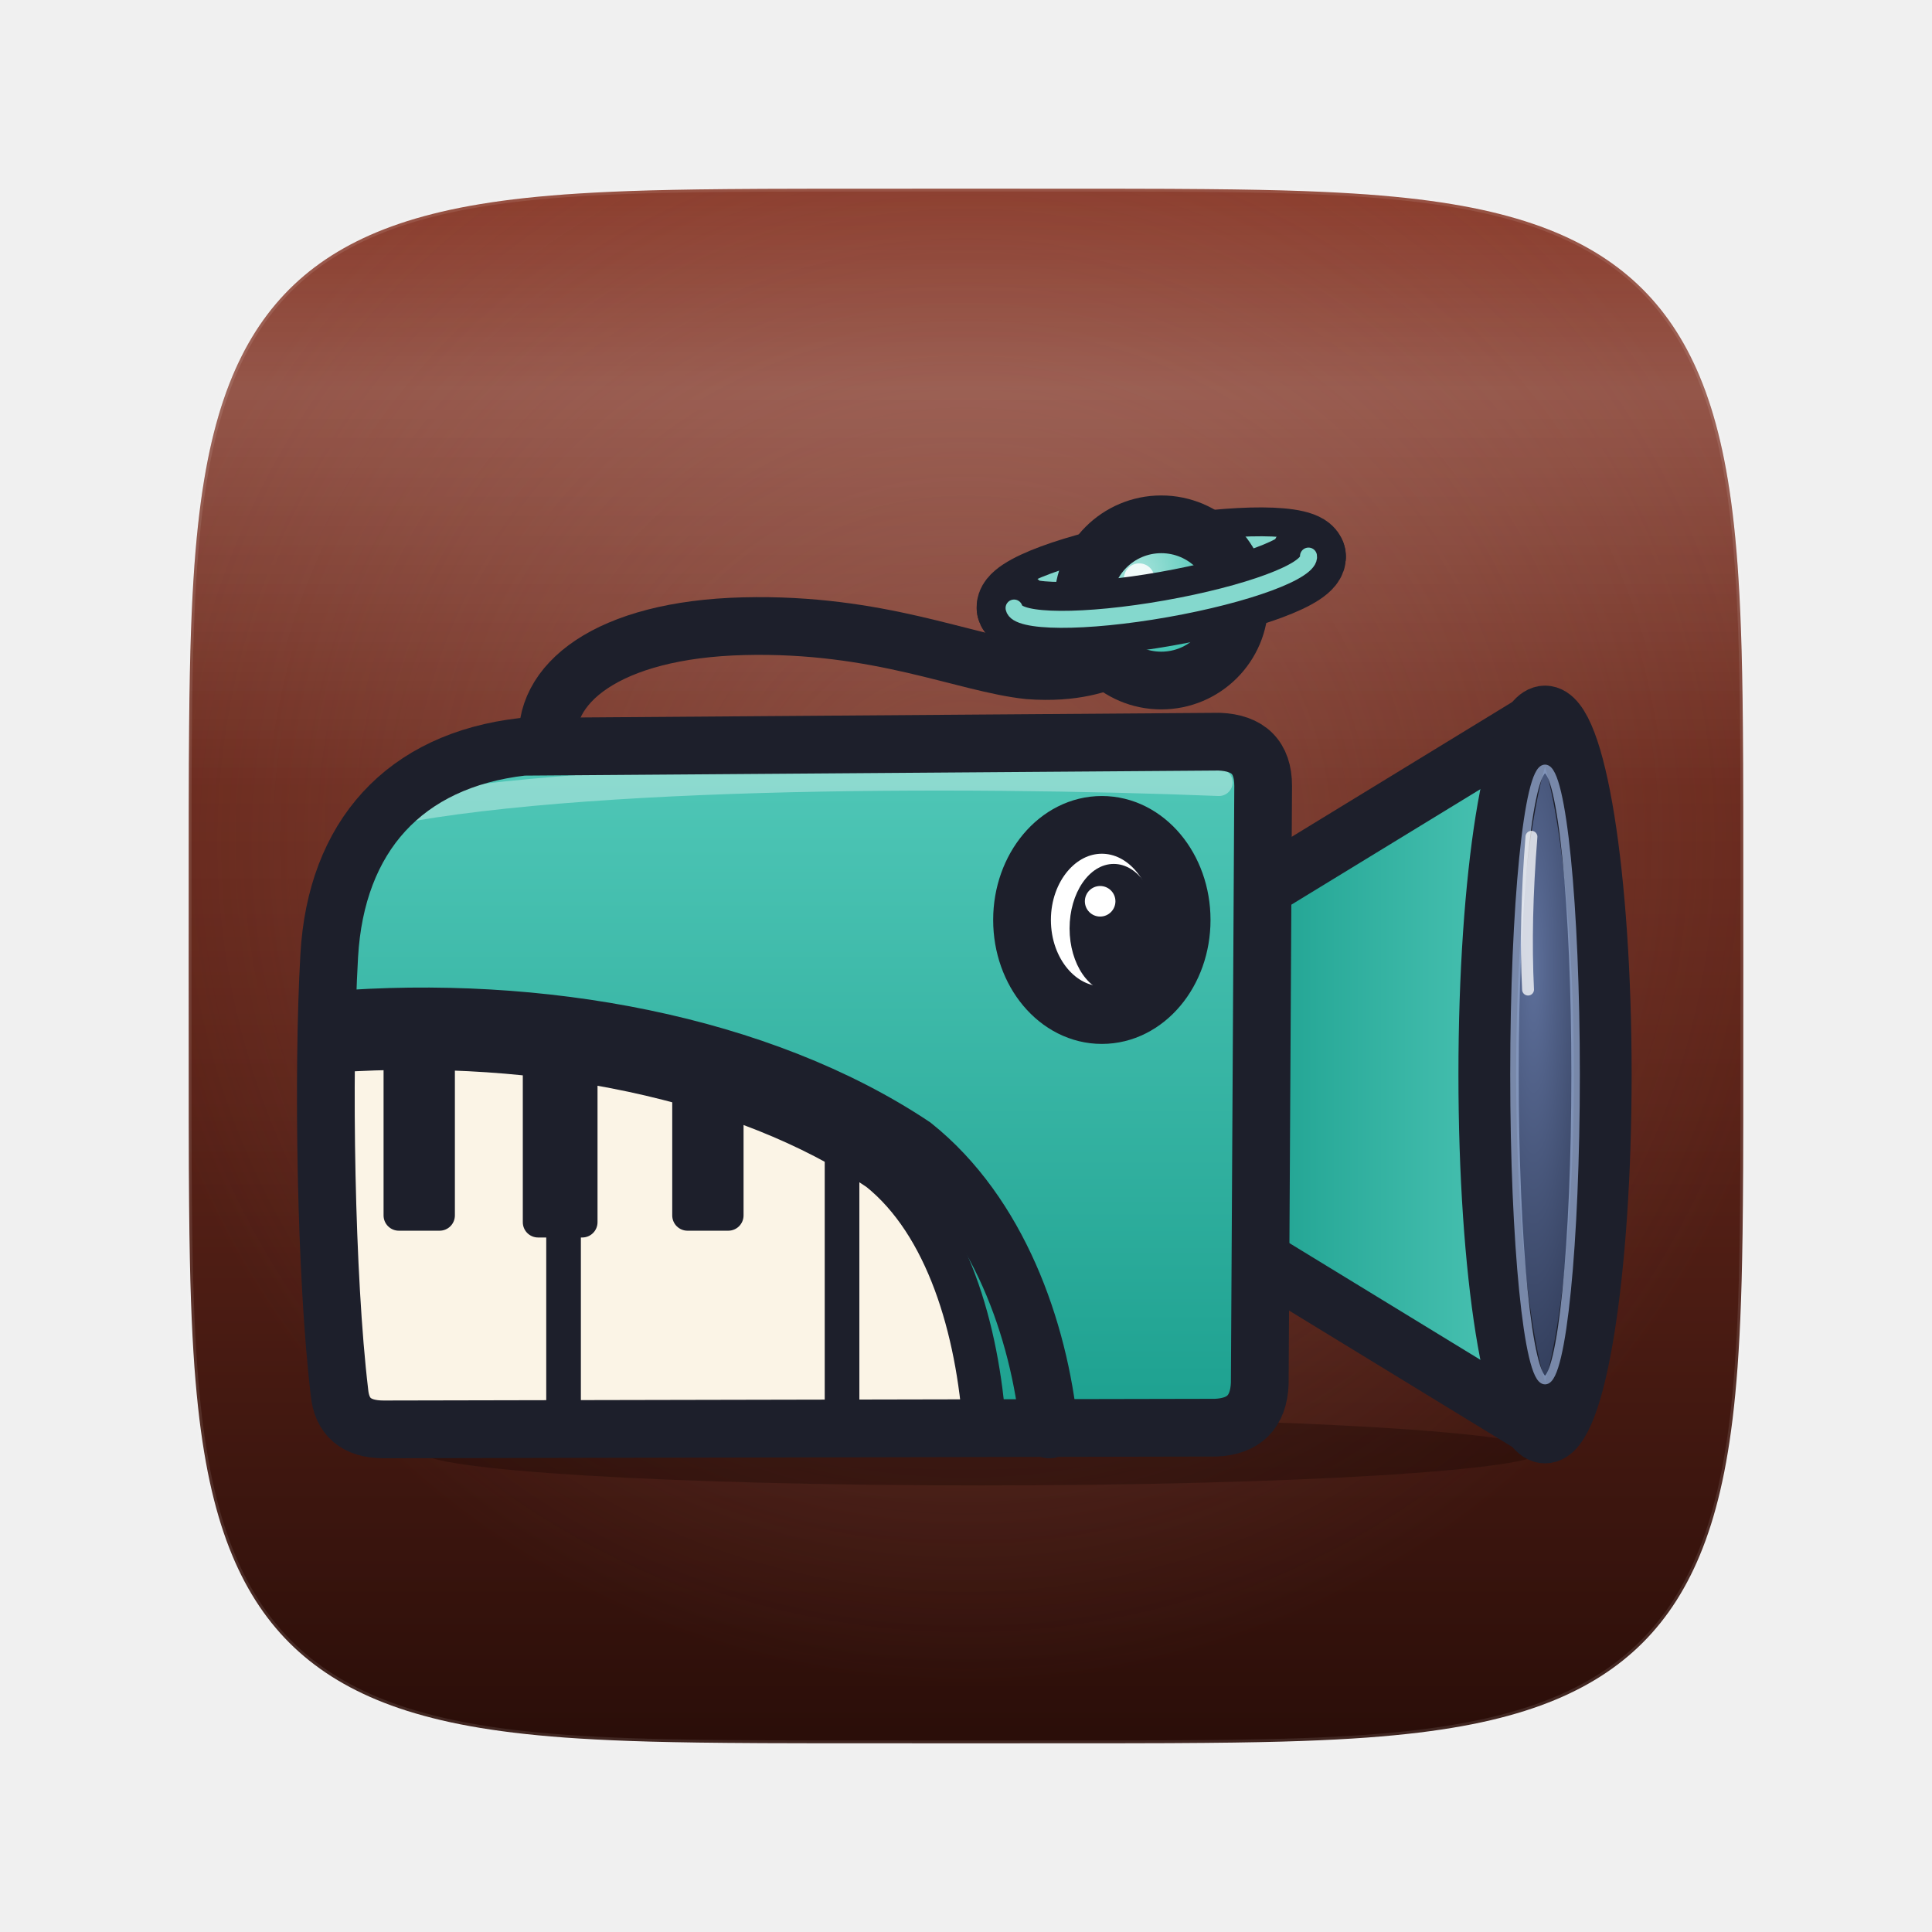
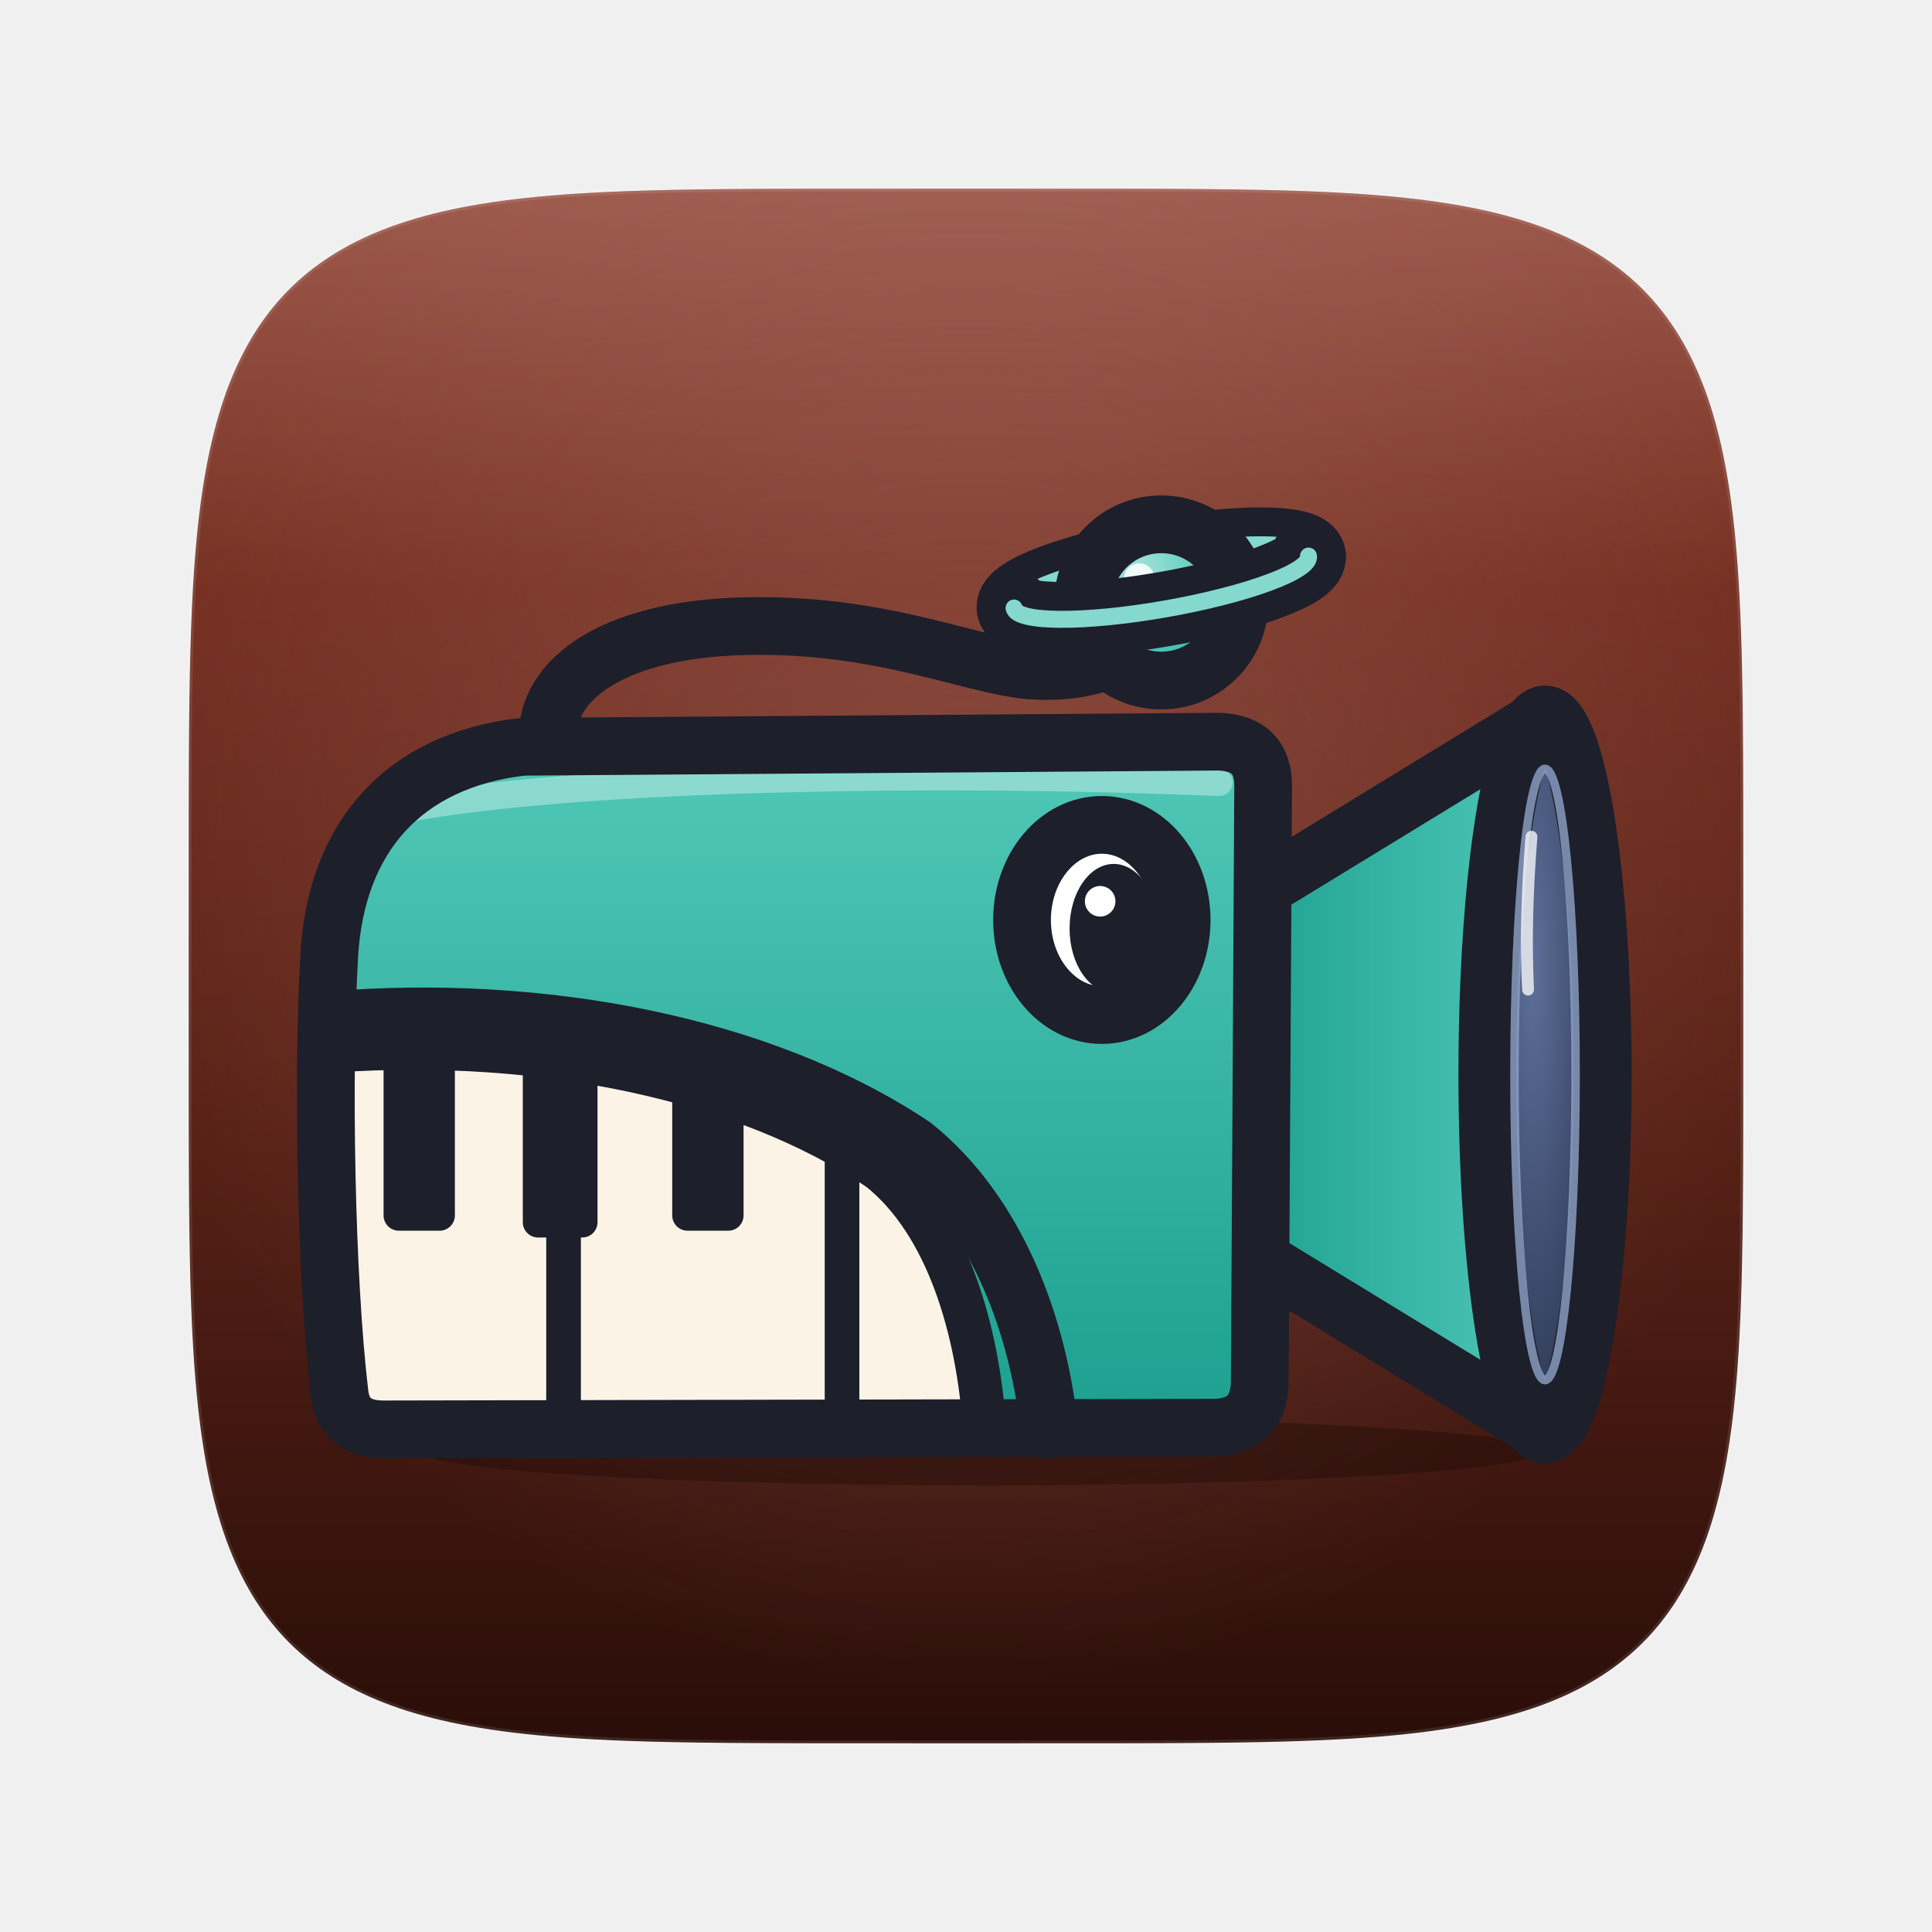
<svg xmlns="http://www.w3.org/2000/svg" width="1024" height="1024" viewBox="0 0 1024 1024">
  <defs>
    <linearGradient id="plate" x1="0" y1="0" x2="0" y2="1">
      <stop offset="0" stop-color="#8a3b2b" />
      <stop offset="0.55" stop-color="#5e2419" />
      <stop offset="1" stop-color="#2b0e09" />
    </linearGradient>
    <radialGradient id="glow" cx="0.5" cy="0.42" r="0.55">
      <stop offset="0" stop-color="#a76c60" stop-opacity="0.45" />
      <stop offset="1" stop-color="#a76c60" stop-opacity="0" />
    </radialGradient>
    <linearGradient id="bodyg" x1="0" y1="0" x2="0" y2="1">
      <stop offset="0" stop-color="#ffbb33" />
      <stop offset="0.6" stop-color="#f7a600" />
      <stop offset="1" stop-color="#e58a00" />
    </linearGradient>
    <linearGradient id="lensbody" x1="0" y1="0" x2="0" y2="1">
      <stop offset="0" stop-color="#ffb21f" />
      <stop offset="1" stop-color="#dc8300" />
    </linearGradient>
    <linearGradient id="keysg" x1="0" y1="0" x2="0" y2="1">
      <stop offset="0" stop-color="#fffaf0" />
      <stop offset="1" stop-color="#eadfc9" />
    </linearGradient>
    <linearGradient id="blackk" x1="0" y1="0" x2="0" y2="1">
      <stop offset="0" stop-color="#2a2f3d" />
      <stop offset="1" stop-color="#141824" />
    </linearGradient>
    <radialGradient id="glass" cx="0.35" cy="0.3" r="0.9">
      <stop offset="0" stop-color="#5d7898" />
      <stop offset="0.5" stop-color="#2c3e58" />
      <stop offset="1" stop-color="#151d2d" />
    </radialGradient>
    <radialGradient id="eyew" cx="0.4" cy="0.35" r="0.7">
      <stop offset="0" stop-color="#ffffff" />
      <stop offset="1" stop-color="#ece6da" />
    </radialGradient>
    <radialGradient id="ball" cx="0.35" cy="0.3" r="0.8">
      <stop offset="0" stop-color="#ffd27a" />
      <stop offset="1" stop-color="#f08f00" />
    </radialGradient>
    <linearGradient id="sheen" x1="0" y1="0" x2="0" y2="1">
-       <stop offset="0" stop-color="#ffffff" stop-opacity="0" />
-       <stop offset="0.25" stop-color="#ffffff" stop-opacity="0.16" />
-       <stop offset="0.75" stop-color="#ffffff" stop-opacity="0" />
+       <stop offset="0" stop-color="#ffffff" stop-opacity="0.16" />
+       <stop offset="0.5" stop-color="#ffffff" stop-opacity="0" />
    </linearGradient>
    <filter id="drop" x="-20%" y="-20%" width="140%" height="150%">
      <feGaussianBlur in="SourceAlpha" stdDeviation="14" />
      <feOffset dy="12" result="b" />
      <feComponentTransfer>
        <feFuncA type="linear" slope="0.35" />
      </feComponentTransfer>
      <feMerge>
        <feMergeNode />
        <feMergeNode in="SourceGraphic" />
      </feMerge>
    </filter>
-     <clipPath id="plateclip">
-       <path d="M924.00,512.00 L923.97,593.59 L923.90,619.65 L923.77,638.60 L923.60,654.01 L923.37,667.24 L923.10,678.95 L922.77,689.52 L922.39,699.21 L921.96,708.17 L921.48,716.53 L920.96,724.39 L920.37,731.81 L919.74,738.85 L919.06,745.54 L918.33,751.94 L917.54,758.06 L916.70,763.93 L915.81,769.57 L914.87,775.00 L913.88,780.24 L912.83,785.29 L911.73,790.18 L910.57,794.91 L909.36,799.49 L908.10,803.93 L906.79,808.23 L905.41,812.41 L903.99,816.47 L902.50,820.41 L900.96,824.24 L899.37,827.96 L897.71,831.58 L896.00,835.10 L894.23,838.53 L892.40,841.86 L890.51,845.11 L888.56,848.27 L886.55,851.34 L884.48,854.33 L882.34,857.24 L880.14,860.08 L877.87,862.83 L875.54,865.52 L873.14,868.13 L870.67,870.67 L868.13,873.14 L865.52,875.54 L862.83,877.87 L860.08,880.14 L857.24,882.34 L854.33,884.48 L851.34,886.55 L848.27,888.56 L845.11,890.51 L841.86,892.40 L838.53,894.23 L835.10,896.00 L831.58,897.71 L827.96,899.37 L824.24,900.96 L820.41,902.50 L816.47,903.99 L812.41,905.41 L808.23,906.79 L803.93,908.10 L799.49,909.36 L794.91,910.57 L790.18,911.73 L785.29,912.83 L780.24,913.88 L775.00,914.87 L769.57,915.81 L763.93,916.70 L758.06,917.54 L751.94,918.33 L745.54,919.06 L738.85,919.74 L731.81,920.37 L724.39,920.96 L716.53,921.48 L708.17,921.96 L699.21,922.39 L689.52,922.77 L678.95,923.10 L667.24,923.37 L654.01,923.60 L638.60,923.77 L619.65,923.90 L593.59,923.97 L512.00,924.00 L430.41,923.97 L404.35,923.90 L385.40,923.77 L369.99,923.60 L356.76,923.37 L345.05,923.10 L334.48,922.77 L324.79,922.39 L315.83,921.96 L307.47,921.48 L299.61,920.96 L292.19,920.37 L285.15,919.74 L278.46,919.06 L272.06,918.33 L265.94,917.54 L260.07,916.70 L254.43,915.81 L249.00,914.87 L243.76,913.88 L238.71,912.83 L233.82,911.73 L229.09,910.57 L224.51,909.36 L220.07,908.10 L215.77,906.79 L211.59,905.41 L207.53,903.99 L203.59,902.50 L199.76,900.96 L196.04,899.37 L192.42,897.71 L188.90,896.00 L185.47,894.23 L182.14,892.40 L178.89,890.51 L175.73,888.56 L172.66,886.55 L169.67,884.48 L166.76,882.34 L163.92,880.14 L161.17,877.87 L158.48,875.54 L155.87,873.14 L153.33,870.67 L150.86,868.13 L148.46,865.52 L146.13,862.83 L143.86,860.08 L141.66,857.24 L139.52,854.33 L137.45,851.34 L135.44,848.27 L133.49,845.11 L131.60,841.86 L129.77,838.53 L128.00,835.10 L126.29,831.58 L124.63,827.96 L123.04,824.24 L121.50,820.41 L120.01,816.47 L118.59,812.41 L117.21,808.23 L115.90,803.93 L114.64,799.49 L113.43,794.91 L112.27,790.18 L111.17,785.29 L110.12,780.24 L109.13,775.00 L108.19,769.57 L107.30,763.93 L106.46,758.06 L105.67,751.94 L104.94,745.54 L104.26,738.85 L103.63,731.81 L103.04,724.39 L102.52,716.53 L102.04,708.17 L101.61,699.21 L101.23,689.52 L100.90,678.95 L100.63,667.24 L100.40,654.01 L100.23,638.60 L100.10,619.65 L100.03,593.59 L100.00,512.00 L100.03,430.41 L100.10,404.35 L100.23,385.40 L100.40,369.99 L100.63,356.76 L100.90,345.05 L101.23,334.48 L101.61,324.79 L102.04,315.83 L102.52,307.47 L103.04,299.61 L103.63,292.19 L104.26,285.15 L104.94,278.46 L105.67,272.06 L106.46,265.94 L107.30,260.07 L108.19,254.43 L109.13,249.00 L110.12,243.76 L111.17,238.71 L112.27,233.82 L113.43,229.09 L114.64,224.51 L115.90,220.07 L117.21,215.77 L118.59,211.59 L120.01,207.53 L121.50,203.59 L123.04,199.76 L124.63,196.04 L126.29,192.42 L128.00,188.90 L129.77,185.47 L131.60,182.14 L133.49,178.89 L135.44,175.73 L137.45,172.66 L139.52,169.67 L141.66,166.76 L143.86,163.92 L146.13,161.17 L148.46,158.48 L150.86,155.87 L153.33,153.33 L155.87,150.86 L158.48,148.46 L161.17,146.13 L163.92,143.86 L166.76,141.66 L169.67,139.52 L172.66,137.45 L175.73,135.44 L178.89,133.49 L182.14,131.60 L185.47,129.77 L188.90,128.00 L192.42,126.29 L196.04,124.63 L199.76,123.04 L203.59,121.50 L207.53,120.01 L211.59,118.59 L215.77,117.21 L220.07,115.90 L224.51,114.64 L229.09,113.43 L233.82,112.27 L238.71,111.17 L243.76,110.12 L249.00,109.13 L254.43,108.19 L260.07,107.30 L265.94,106.46 L272.06,105.67 L278.46,104.94 L285.15,104.26 L292.19,103.63 L299.61,103.04 L307.47,102.52 L315.83,102.04 L324.79,101.61 L334.48,101.23 L345.05,100.90 L356.76,100.63 L369.99,100.40 L385.40,100.23 L404.35,100.10 L430.41,100.03 L512.00,100.00 L593.59,100.03 L619.65,100.10 L638.60,100.23 L654.01,100.40 L667.24,100.63 L678.95,100.90 L689.52,101.23 L699.21,101.61 L708.17,102.04 L716.53,102.52 L724.39,103.04 L731.81,103.63 L738.85,104.26 L745.54,104.94 L751.94,105.67 L758.06,106.46 L763.93,107.30 L769.57,108.19 L775.00,109.13 L780.24,110.12 L785.29,111.17 L790.18,112.27 L794.91,113.43 L799.49,114.64 L803.93,115.90 L808.23,117.21 L812.41,118.59 L816.47,120.01 L820.41,121.50 L824.24,123.04 L827.96,124.63 L831.58,126.29 L835.10,128.00 L838.53,129.77 L841.86,131.60 L845.11,133.49 L848.27,135.44 L851.34,137.45 L854.33,139.52 L857.24,141.66 L860.08,143.86 L862.83,146.13 L865.52,148.46 L868.13,150.86 L870.67,153.33 L873.14,155.87 L875.54,158.48 L877.87,161.17 L880.14,163.92 L882.34,166.76 L884.48,169.67 L886.55,172.66 L888.56,175.73 L890.51,178.89 L892.40,182.14 L894.23,185.47 L896.00,188.90 L897.71,192.42 L899.37,196.04 L900.96,199.76 L902.50,203.59 L903.99,207.53 L905.41,211.59 L906.79,215.77 L908.10,220.07 L909.36,224.51 L910.57,229.09 L911.73,233.82 L912.83,238.71 L913.88,243.76 L914.87,249.00 L915.81,254.43 L916.70,260.07 L917.54,265.94 L918.33,272.06 L919.06,278.46 L919.74,285.15 L920.37,292.19 L920.96,299.61 L921.48,307.47 L921.96,315.83 L922.39,324.79 L922.77,334.48 L923.10,345.05 L923.37,356.76 L923.60,369.99 L923.77,385.40 L923.90,404.35 L923.97,430.41 Z" />
-     </clipPath>
+     <linearGradient id="sheenP" gradientUnits="userSpaceOnUse" x1="0" y1="100" x2="0" y2="520">
+       <stop offset="0" stop-color="#ffffff" stop-opacity="0.16" />
+       <stop offset="0.5" stop-color="#ffffff" stop-opacity="0" />
+     </linearGradient>
  </defs>
  <path d="M924.00,512.00 L923.97,593.59 L923.90,619.65 L923.77,638.60 L923.60,654.01 L923.37,667.24 L923.10,678.95 L922.77,689.52 L922.39,699.21 L921.96,708.17 L921.48,716.53 L920.96,724.39 L920.37,731.81 L919.74,738.85 L919.06,745.54 L918.33,751.94 L917.54,758.06 L916.70,763.93 L915.81,769.57 L914.87,775.00 L913.88,780.24 L912.83,785.29 L911.73,790.18 L910.57,794.91 L909.36,799.49 L908.10,803.93 L906.79,808.23 L905.41,812.41 L903.99,816.47 L902.50,820.41 L900.96,824.24 L899.37,827.96 L897.71,831.58 L896.00,835.10 L894.23,838.53 L892.40,841.86 L890.51,845.11 L888.56,848.27 L886.55,851.34 L884.48,854.33 L882.34,857.24 L880.14,860.08 L877.87,862.83 L875.54,865.52 L873.14,868.13 L870.67,870.67 L868.13,873.14 L865.52,875.54 L862.83,877.87 L860.08,880.14 L857.24,882.34 L854.33,884.48 L851.34,886.55 L848.27,888.56 L845.11,890.51 L841.86,892.40 L838.53,894.23 L835.10,896.00 L831.58,897.71 L827.96,899.37 L824.24,900.96 L820.41,902.50 L816.47,903.99 L812.41,905.41 L808.23,906.79 L803.93,908.10 L799.49,909.36 L794.91,910.57 L790.18,911.73 L785.29,912.83 L780.24,913.88 L775.00,914.87 L769.57,915.81 L763.93,916.70 L758.06,917.54 L751.94,918.33 L745.54,919.06 L738.85,919.74 L731.81,920.37 L724.39,920.96 L716.53,921.48 L708.17,921.96 L699.21,922.39 L689.52,922.77 L678.95,923.10 L667.24,923.37 L654.01,923.60 L638.60,923.77 L619.65,923.90 L593.59,923.97 L512.00,924.00 L430.41,923.97 L404.35,923.90 L385.40,923.77 L369.99,923.60 L356.76,923.37 L345.05,923.10 L334.48,922.77 L324.79,922.39 L315.83,921.96 L307.47,921.48 L299.61,920.96 L292.19,920.37 L285.15,919.74 L278.46,919.06 L272.06,918.33 L265.94,917.54 L260.07,916.70 L254.43,915.81 L249.00,914.87 L243.76,913.88 L238.71,912.83 L233.82,911.73 L229.09,910.57 L224.51,909.36 L220.07,908.10 L215.77,906.79 L211.59,905.41 L207.53,903.99 L203.59,902.50 L199.76,900.96 L196.04,899.37 L192.42,897.71 L188.90,896.00 L185.47,894.23 L182.14,892.40 L178.89,890.51 L175.73,888.56 L172.66,886.55 L169.67,884.48 L166.76,882.34 L163.92,880.14 L161.17,877.87 L158.48,875.54 L155.87,873.14 L153.33,870.67 L150.86,868.13 L148.46,865.52 L146.13,862.83 L143.86,860.08 L141.66,857.24 L139.52,854.33 L137.45,851.34 L135.44,848.27 L133.49,845.11 L131.60,841.86 L129.77,838.53 L128.00,835.10 L126.29,831.58 L124.63,827.96 L123.04,824.24 L121.50,820.41 L120.01,816.47 L118.59,812.41 L117.21,808.23 L115.90,803.93 L114.64,799.49 L113.43,794.91 L112.27,790.18 L111.17,785.29 L110.12,780.24 L109.13,775.00 L108.19,769.57 L107.30,763.93 L106.46,758.06 L105.67,751.94 L104.94,745.54 L104.26,738.85 L103.63,731.81 L103.04,724.39 L102.52,716.53 L102.04,708.17 L101.61,699.21 L101.23,689.52 L100.90,678.95 L100.63,667.24 L100.40,654.01 L100.23,638.60 L100.10,619.65 L100.03,593.59 L100.00,512.00 L100.03,430.41 L100.10,404.35 L100.23,385.40 L100.40,369.99 L100.63,356.76 L100.90,345.05 L101.23,334.48 L101.61,324.79 L102.04,315.83 L102.52,307.47 L103.04,299.61 L103.63,292.19 L104.26,285.15 L104.94,278.46 L105.67,272.06 L106.46,265.94 L107.30,260.07 L108.19,254.43 L109.13,249.00 L110.12,243.76 L111.17,238.71 L112.27,233.82 L113.43,229.09 L114.64,224.51 L115.90,220.07 L117.21,215.77 L118.59,211.59 L120.01,207.53 L121.50,203.59 L123.04,199.76 L124.63,196.04 L126.29,192.42 L128.00,188.90 L129.77,185.47 L131.60,182.14 L133.49,178.89 L135.44,175.73 L137.45,172.66 L139.52,169.67 L141.66,166.76 L143.86,163.92 L146.13,161.17 L148.46,158.48 L150.86,155.87 L153.33,153.33 L155.87,150.86 L158.48,148.46 L161.17,146.13 L163.92,143.86 L166.76,141.66 L169.67,139.52 L172.66,137.45 L175.73,135.44 L178.89,133.49 L182.14,131.60 L185.47,129.77 L188.90,128.00 L192.42,126.29 L196.04,124.63 L199.76,123.04 L203.59,121.50 L207.53,120.01 L211.59,118.59 L215.77,117.21 L220.07,115.90 L224.51,114.64 L229.09,113.43 L233.82,112.27 L238.71,111.17 L243.76,110.12 L249.00,109.13 L254.43,108.19 L260.07,107.30 L265.94,106.46 L272.06,105.67 L278.46,104.94 L285.15,104.26 L292.19,103.63 L299.61,103.04 L307.47,102.52 L315.83,102.04 L324.79,101.61 L334.48,101.23 L345.05,100.90 L356.76,100.63 L369.99,100.40 L385.40,100.23 L404.35,100.10 L430.41,100.03 L512.00,100.00 L593.59,100.03 L619.65,100.10 L638.60,100.23 L654.01,100.40 L667.24,100.63 L678.95,100.90 L689.52,101.23 L699.21,101.61 L708.17,102.04 L716.53,102.52 L724.39,103.04 L731.81,103.63 L738.85,104.26 L745.54,104.94 L751.94,105.67 L758.06,106.46 L763.93,107.30 L769.57,108.19 L775.00,109.13 L780.24,110.12 L785.29,111.17 L790.18,112.27 L794.91,113.43 L799.49,114.64 L803.93,115.90 L808.23,117.21 L812.41,118.59 L816.47,120.01 L820.41,121.50 L824.24,123.04 L827.96,124.63 L831.58,126.29 L835.10,128.00 L838.53,129.77 L841.86,131.60 L845.11,133.49 L848.27,135.44 L851.34,137.45 L854.33,139.52 L857.24,141.66 L860.08,143.86 L862.83,146.13 L865.52,148.46 L868.13,150.86 L870.67,153.33 L873.14,155.87 L875.54,158.48 L877.87,161.17 L880.14,163.92 L882.34,166.76 L884.48,169.67 L886.55,172.66 L888.56,175.73 L890.51,178.89 L892.40,182.14 L894.23,185.47 L896.00,188.90 L897.71,192.42 L899.37,196.04 L900.96,199.76 L902.50,203.59 L903.99,207.53 L905.41,211.59 L906.79,215.77 L908.10,220.07 L909.36,224.51 L910.57,229.09 L911.73,233.82 L912.83,238.71 L913.88,243.76 L914.87,249.00 L915.81,254.43 L916.70,260.07 L917.54,265.94 L918.33,272.06 L919.06,278.46 L919.74,285.15 L920.37,292.19 L920.96,299.61 L921.48,307.47 L921.96,315.83 L922.39,324.79 L922.77,334.48 L923.10,345.05 L923.37,356.76 L923.60,369.99 L923.77,385.40 L923.90,404.35 L923.97,430.41 Z" fill="url(#plate)" />
-   <g clip-path="url(#plateclip)">
-     <rect x="100" y="100" width="824" height="824" fill="url(#glow)" />
-     <rect x="100" y="100" width="824" height="420" fill="url(#sheen)" />
-     <ellipse cx="520.1" cy="769.3" rx="297.0" ry="18.0" fill="#160704" opacity="0.35" />
-     <g transform="translate(106.1,-141.5) scale(0.9)">
-       <defs>
-         <clipPath id="bodyclip">
-           <path d="M 82 977 C 74 910 72 790 76 720 C 80 650 120 605 190 597 L 600 594 Q 626 595 626 620 L 624 972 Q 623 997 598 998 L 108 999 Q 84 999 82 977 Z" />
-         </clipPath>
-         <clipPath id="jawclip">
-           <path d="M 80 776 C 200 768 320 792 400 846 C 440 878 458 940 462 999 L 100 999 Q 82 999 82 977 L 80 776 Z" />
-         </clipPath>
-         <linearGradient id="bg1" x1="0" y1="0" x2="0" y2="1">
-           <stop offset="0" stop-color="#51c8b8" />
-           <stop offset="1" stop-color="#1ca08f" />
-         </linearGradient>
-         <linearGradient id="lg1" x1="0" y1="0" x2="1" y2="0">
-           <stop offset="0" stop-color="#1ca08f" />
-           <stop offset="1" stop-color="#51c8b8" />
-         </linearGradient>
-         <radialGradient id="gl" cx="0.4" cy="0.35" r="0.7">
-           <stop offset="0" stop-color="#5d6f9a" />
-           <stop offset="1" stop-color="#2b3550" />
-         </radialGradient>
-         <radialGradient id="bl" cx="0.35" cy="0.3" r="0.75">
-           <stop offset="0" stop-color="#a6e3db" />
-           <stop offset="1" stop-color="#20b8a4" />
-         </radialGradient>
-       </defs>
-       <path d="M 610 690 L 790 580 Q 800 790 790 1000 L 610 890 Z" fill="url(#lg1)" stroke="#1d1f2b" stroke-width="34" stroke-linejoin="round" />
-       <ellipse cx="792" cy="790" rx="34" ry="212" fill="url(#gl)" stroke="#1d1f2b" stroke-width="34" />
-       <ellipse cx="792" cy="790" rx="18" ry="180" fill="none" stroke="#8fa3c8" stroke-width="5" opacity="0.8" />
-       <path d="M 784 650 Q 780 700 782 740" stroke="#ffffff" stroke-width="7" stroke-linecap="round" fill="none" opacity="0.75" />
-       <path d="M 205 597 C 200 560 240 528 320 526 C 400 524 450 548 488 552 C 515 554 530 548 540 544" fill="none" stroke="#1d1f2b" stroke-width="34" stroke-linecap="round" />
-       <path d="M 82 977 C 74 910 72 790 76 720 C 80 650 120 605 190 597 L 600 594 Q 626 595 626 620 L 624 972 Q 623 997 598 998 L 108 999 Q 84 999 82 977 Z" fill="url(#bg1)" />
-       <g clip-path="url(#bodyclip)">
-         <path d="M 80 776 C 200 768 320 792 400 846 C 440 878 458 940 462 999 L 100 999 Q 82 999 82 977 L 80 776 Z" fill="#FBF4E6" />
-         <path d="M 90 640 C 200 612 450 612 600 618" stroke="#ffffff" stroke-opacity="0.35" stroke-width="16" fill="none" stroke-linecap="round" />
-         <g clip-path="url(#jawclip)">
-           <path d="M 214 770 L 214 1005" stroke="#1d1f2b" stroke-width="20.4" />
-           <path d="M 378 770 L 378 1005" stroke="#1d1f2b" stroke-width="20.4" />
-           <rect x="108" y="700" width="42" height="182" rx="9" fill="#1d1f2b" />
-           <rect x="190" y="700" width="44" height="186" rx="9" fill="#1d1f2b" />
-           <rect x="278" y="700" width="42" height="182" rx="9" fill="#1d1f2b" />
-         </g>
-       </g>
-       <path d="M 77 758 C 200 748 330 772 420 832 C 470 872 494 940 500 999" fill="none" stroke="#1d1f2b" stroke-width="34" stroke-linecap="round" />
-       <path d="M 80 776 C 200 768 320 792 400 846 C 440 878 458 940 462 999" fill="none" stroke="#1d1f2b" stroke-width="25.5" stroke-linecap="round" />
-       <path d="M 82 977 C 74 910 72 790 76 720 C 80 650 120 605 190 597 L 600 594 Q 626 595 626 620 L 624 972 Q 623 997 598 998 L 108 999 Q 84 999 82 977 Z" fill="none" stroke="#1d1f2b" stroke-width="34" stroke-linejoin="round" />
-       <ellipse cx="531" cy="699" rx="47" ry="56" fill="#ffffff" stroke="#1d1f2b" stroke-width="34" />
-       <ellipse cx="538" cy="704" rx="26" ry="38" fill="#1d1f2b" />
-       <circle cx="530" cy="688" r="9" fill="#fff" />
-       <path d="M 479.3 515.3 A 88 16 -10 0 1 652.7 484.7" fill="none" stroke="#1d1f2b" stroke-width="44" stroke-linecap="round" />
-       <path d="M 479.3 515.3 A 88 16 -10 0 1 652.7 484.7" fill="none" stroke="#84d8cd" stroke-width="10" stroke-linecap="round" />
-       <circle cx="566" cy="512" r="46" fill="url(#bl)" stroke="#1d1f2b" stroke-width="34" />
-       <circle cx="553" cy="498" r="9" fill="#fff" opacity="0.85" />
-       <path d="M 479.3 515.3 A 88 16 -10 0 0 652.7 484.7" fill="none" stroke="#1d1f2b" stroke-width="44" stroke-linecap="round" />
-       <path d="M 479.3 515.3 A 88 16 -10 0 0 652.7 484.7" fill="none" stroke="#84d8cd" stroke-width="10" stroke-linecap="round" />
-     </g>
+   <path d="M924.00,512.00 L923.97,593.59 L923.90,619.65 L923.77,638.60 L923.60,654.01 L923.37,667.24 L923.10,678.95 L922.77,689.52 L922.39,699.21 L921.96,708.17 L921.48,716.53 L920.96,724.39 L920.37,731.81 L919.74,738.85 L919.06,745.54 L918.33,751.94 L917.54,758.06 L916.70,763.93 L915.81,769.57 L914.87,775.00 L913.88,780.24 L912.83,785.29 L911.73,790.18 L910.57,794.91 L909.36,799.49 L908.10,803.93 L906.79,808.23 L905.41,812.41 L903.99,816.47 L902.50,820.41 L900.96,824.24 L899.37,827.96 L897.71,831.58 L896.00,835.10 L894.23,838.53 L892.40,841.86 L890.51,845.11 L888.56,848.27 L886.55,851.34 L884.48,854.33 L882.34,857.24 L880.14,860.08 L877.87,862.83 L875.54,865.52 L873.14,868.13 L870.67,870.67 L868.13,873.14 L865.52,875.54 L862.83,877.87 L860.08,880.14 L857.24,882.34 L854.33,884.48 L851.34,886.55 L848.27,888.56 L845.11,890.51 L841.86,892.40 L838.53,894.23 L835.10,896.00 L831.58,897.71 L827.96,899.37 L824.24,900.96 L820.41,902.50 L816.47,903.99 L812.41,905.41 L808.23,906.79 L803.93,908.10 L799.49,909.36 L794.91,910.57 L790.18,911.73 L785.29,912.83 L780.24,913.88 L775.00,914.87 L769.57,915.81 L763.93,916.70 L758.06,917.54 L751.94,918.33 L745.54,919.06 L738.85,919.74 L731.81,920.37 L724.39,920.96 L716.53,921.48 L708.17,921.96 L699.21,922.39 L689.52,922.77 L678.95,923.10 L667.24,923.37 L654.01,923.60 L638.60,923.77 L619.65,923.90 L593.59,923.97 L512.00,924.00 L430.41,923.97 L404.35,923.90 L385.40,923.77 L369.99,923.60 L356.76,923.37 L345.05,923.10 L334.48,922.77 L324.79,922.39 L315.83,921.96 L307.47,921.48 L299.61,920.96 L292.19,920.37 L285.15,919.74 L278.46,919.06 L272.06,918.33 L265.94,917.54 L260.07,916.70 L254.43,915.81 L249.00,914.87 L243.76,913.88 L238.71,912.83 L233.82,911.73 L229.09,910.57 L224.51,909.36 L220.07,908.10 L215.77,906.79 L211.59,905.41 L207.53,903.99 L203.59,902.50 L199.76,900.96 L196.04,899.37 L192.42,897.71 L188.90,896.00 L185.47,894.23 L182.14,892.40 L178.89,890.51 L175.73,888.56 L172.66,886.55 L169.67,884.48 L166.76,882.34 L163.92,880.14 L161.17,877.87 L158.48,875.54 L155.87,873.14 L153.33,870.67 L150.86,868.13 L148.46,865.52 L146.13,862.83 L143.86,860.08 L141.66,857.24 L139.52,854.33 L137.45,851.34 L135.44,848.27 L133.49,845.11 L131.60,841.86 L129.77,838.53 L128.00,835.10 L126.29,831.58 L124.63,827.96 L123.04,824.24 L121.50,820.41 L120.01,816.47 L118.59,812.41 L117.21,808.23 L115.90,803.93 L114.64,799.49 L113.43,794.91 L112.27,790.18 L111.17,785.29 L110.12,780.24 L109.13,775.00 L108.19,769.57 L107.30,763.93 L106.46,758.06 L105.67,751.94 L104.94,745.54 L104.26,738.85 L103.63,731.81 L103.04,724.39 L102.52,716.53 L102.04,708.17 L101.61,699.21 L101.23,689.52 L100.90,678.95 L100.63,667.24 L100.40,654.01 L100.23,638.60 L100.10,619.65 L100.03,593.59 L100.00,512.00 L100.03,430.41 L100.10,404.35 L100.23,385.40 L100.40,369.99 L100.63,356.76 L100.90,345.05 L101.23,334.48 L101.61,324.79 L102.04,315.83 L102.52,307.47 L103.04,299.61 L103.63,292.19 L104.26,285.15 L104.94,278.46 L105.67,272.06 L106.46,265.94 L107.30,260.07 L108.19,254.43 L109.13,249.00 L110.12,243.76 L111.17,238.71 L112.27,233.82 L113.43,229.09 L114.64,224.51 L115.90,220.07 L117.21,215.77 L118.59,211.59 L120.01,207.53 L121.50,203.59 L123.04,199.76 L124.63,196.04 L126.29,192.42 L128.00,188.90 L129.77,185.47 L131.60,182.14 L133.49,178.89 L135.44,175.73 L137.45,172.66 L139.52,169.67 L141.66,166.76 L143.86,163.92 L146.13,161.17 L148.46,158.48 L150.86,155.87 L153.33,153.33 L155.87,150.86 L158.48,148.46 L161.17,146.13 L163.92,143.86 L166.76,141.66 L169.67,139.52 L172.66,137.45 L175.73,135.44 L178.89,133.49 L182.14,131.60 L185.47,129.77 L188.90,128.00 L192.42,126.29 L196.04,124.63 L199.76,123.04 L203.59,121.50 L207.53,120.01 L211.59,118.59 L215.77,117.21 L220.07,115.90 L224.51,114.64 L229.09,113.43 L233.82,112.27 L238.71,111.17 L243.76,110.12 L249.00,109.13 L254.43,108.19 L260.07,107.30 L265.94,106.46 L272.06,105.67 L278.46,104.94 L285.15,104.26 L292.19,103.63 L299.61,103.04 L307.47,102.52 L315.83,102.04 L324.79,101.61 L334.48,101.23 L345.05,100.90 L356.76,100.63 L369.99,100.40 L385.40,100.23 L404.35,100.10 L430.41,100.03 L512.00,100.00 L593.59,100.03 L619.65,100.10 L638.60,100.23 L654.01,100.40 L667.24,100.63 L678.95,100.90 L689.52,101.23 L699.21,101.61 L708.17,102.04 L716.53,102.52 L724.39,103.04 L731.81,103.63 L738.85,104.26 L745.54,104.94 L751.94,105.67 L758.06,106.46 L763.93,107.30 L769.57,108.19 L775.00,109.13 L780.24,110.12 L785.29,111.17 L790.18,112.27 L794.91,113.43 L799.49,114.64 L803.93,115.90 L808.23,117.21 L812.41,118.59 L816.47,120.01 L820.41,121.50 L824.24,123.04 L827.96,124.63 L831.58,126.29 L835.10,128.00 L838.53,129.77 L841.86,131.60 L845.11,133.49 L848.27,135.44 L851.34,137.45 L854.33,139.52 L857.24,141.66 L860.08,143.86 L862.83,146.13 L865.52,148.46 L868.13,150.86 L870.67,153.33 L873.14,155.87 L875.54,158.48 L877.87,161.17 L880.14,163.92 L882.34,166.76 L884.48,169.67 L886.55,172.66 L888.56,175.73 L890.51,178.89 L892.40,182.14 L894.23,185.47 L896.00,188.90 L897.71,192.42 L899.37,196.04 L900.96,199.76 L902.50,203.59 L903.99,207.53 L905.41,211.59 L906.79,215.77 L908.10,220.07 L909.36,224.51 L910.57,229.09 L911.73,233.82 L912.83,238.71 L913.88,243.76 L914.87,249.00 L915.81,254.43 L916.70,260.07 L917.54,265.94 L918.33,272.06 L919.06,278.46 L919.74,285.15 L920.37,292.19 L920.96,299.61 L921.48,307.47 L921.96,315.83 L922.39,324.79 L922.77,334.48 L923.10,345.05 L923.37,356.76 L923.60,369.99 L923.77,385.40 L923.90,404.35 L923.97,430.41 Z" fill="url(#glow)" />
+   <path d="M924.00,512.00 L923.97,593.59 L923.90,619.65 L923.77,638.60 L923.60,654.01 L923.37,667.24 L923.10,678.95 L922.77,689.52 L922.39,699.21 L921.96,708.17 L921.48,716.53 L920.96,724.39 L920.37,731.81 L919.74,738.85 L919.06,745.54 L918.33,751.94 L917.54,758.06 L916.70,763.93 L915.81,769.57 L914.87,775.00 L913.88,780.24 L912.83,785.29 L911.73,790.18 L910.57,794.91 L909.36,799.49 L908.10,803.93 L906.79,808.23 L905.41,812.41 L903.99,816.47 L902.50,820.41 L900.96,824.24 L899.37,827.96 L897.71,831.58 L896.00,835.10 L894.23,838.53 L892.40,841.86 L890.51,845.11 L888.56,848.27 L886.55,851.34 L884.48,854.33 L882.34,857.24 L880.14,860.08 L877.87,862.83 L875.54,865.52 L873.14,868.13 L870.67,870.67 L868.13,873.14 L865.52,875.54 L862.83,877.87 L860.08,880.14 L857.24,882.34 L854.33,884.48 L851.34,886.55 L848.27,888.56 L845.11,890.51 L841.86,892.40 L838.53,894.23 L835.10,896.00 L831.58,897.71 L827.96,899.37 L824.24,900.96 L820.41,902.50 L816.47,903.99 L812.41,905.41 L808.23,906.79 L803.93,908.10 L799.49,909.36 L794.91,910.57 L790.18,911.73 L785.29,912.83 L780.24,913.88 L775.00,914.87 L769.57,915.81 L763.93,916.70 L758.06,917.54 L751.94,918.33 L745.54,919.06 L738.85,919.74 L731.81,920.37 L724.39,920.96 L716.53,921.48 L708.17,921.96 L699.21,922.39 L689.52,922.77 L678.95,923.10 L667.24,923.37 L654.01,923.60 L638.60,923.77 L619.65,923.90 L593.59,923.97 L512.00,924.00 L430.41,923.97 L404.35,923.90 L385.40,923.77 L369.99,923.60 L356.76,923.37 L345.05,923.10 L334.48,922.77 L324.79,922.39 L315.83,921.96 L307.47,921.48 L299.61,920.96 L292.19,920.37 L285.15,919.74 L278.46,919.06 L272.06,918.33 L265.94,917.54 L260.07,916.70 L254.43,915.81 L249.00,914.87 L243.76,913.88 L238.71,912.83 L233.82,911.73 L229.09,910.57 L224.51,909.36 L220.07,908.10 L215.77,906.79 L211.59,905.41 L207.53,903.99 L203.59,902.50 L199.76,900.96 L196.04,899.37 L192.42,897.71 L188.90,896.00 L185.47,894.23 L182.14,892.40 L178.89,890.51 L175.73,888.56 L172.66,886.55 L169.67,884.48 L166.76,882.34 L163.92,880.14 L161.17,877.87 L158.48,875.54 L155.87,873.14 L153.33,870.67 L150.86,868.13 L148.46,865.52 L146.13,862.83 L143.86,860.08 L141.66,857.24 L139.52,854.33 L137.45,851.34 L135.44,848.27 L133.49,845.11 L131.60,841.86 L129.77,838.53 L128.00,835.10 L126.29,831.58 L124.63,827.96 L123.04,824.24 L121.50,820.41 L120.01,816.47 L118.59,812.41 L117.21,808.23 L115.90,803.93 L114.64,799.49 L113.43,794.91 L112.27,790.18 L111.17,785.29 L110.12,780.24 L109.13,775.00 L108.19,769.57 L107.30,763.93 L106.46,758.06 L105.67,751.94 L104.94,745.54 L104.26,738.85 L103.63,731.81 L103.04,724.39 L102.52,716.53 L102.04,708.17 L101.61,699.21 L101.23,689.52 L100.90,678.95 L100.63,667.24 L100.40,654.01 L100.23,638.60 L100.10,619.65 L100.03,593.59 L100.00,512.00 L100.03,430.41 L100.10,404.35 L100.23,385.40 L100.40,369.99 L100.63,356.76 L100.90,345.05 L101.23,334.48 L101.61,324.79 L102.04,315.83 L102.52,307.47 L103.04,299.61 L103.63,292.19 L104.26,285.15 L104.94,278.46 L105.67,272.06 L106.46,265.94 L107.30,260.07 L108.19,254.43 L109.13,249.00 L110.12,243.76 L111.17,238.71 L112.27,233.82 L113.43,229.09 L114.64,224.51 L115.90,220.07 L117.21,215.77 L118.59,211.59 L120.01,207.53 L121.50,203.59 L123.04,199.76 L124.63,196.04 L126.29,192.42 L128.00,188.90 L129.77,185.47 L131.60,182.14 L133.49,178.89 L135.44,175.73 L137.45,172.66 L139.52,169.67 L141.66,166.76 L143.86,163.92 L146.13,161.17 L148.46,158.48 L150.86,155.87 L153.33,153.33 L155.87,150.86 L158.48,148.46 L161.17,146.13 L163.92,143.86 L166.76,141.66 L169.67,139.52 L172.66,137.45 L175.73,135.44 L178.89,133.49 L182.14,131.60 L185.47,129.77 L188.90,128.00 L192.42,126.29 L196.04,124.63 L199.76,123.04 L203.59,121.50 L207.53,120.01 L211.59,118.59 L215.77,117.21 L220.07,115.90 L224.51,114.64 L229.09,113.43 L233.82,112.27 L238.71,111.17 L243.76,110.12 L249.00,109.13 L254.43,108.19 L260.07,107.30 L265.94,106.46 L272.06,105.67 L278.46,104.94 L285.15,104.26 L292.19,103.63 L299.61,103.04 L307.47,102.52 L315.83,102.04 L324.79,101.61 L334.48,101.23 L345.05,100.90 L356.76,100.63 L369.99,100.40 L385.40,100.23 L404.35,100.10 L430.41,100.03 L512.00,100.00 L593.59,100.03 L619.65,100.10 L638.60,100.23 L654.01,100.40 L667.24,100.63 L678.95,100.90 L689.52,101.23 L699.21,101.61 L708.17,102.04 L716.53,102.52 L724.39,103.04 L731.81,103.63 L738.85,104.26 L745.54,104.94 L751.94,105.67 L758.06,106.46 L763.93,107.30 L769.57,108.19 L775.00,109.13 L780.24,110.12 L785.29,111.17 L790.18,112.27 L794.91,113.43 L799.49,114.64 L803.93,115.90 L808.23,117.21 L812.41,118.59 L816.47,120.01 L820.41,121.50 L824.24,123.04 L827.96,124.63 L831.58,126.29 L835.10,128.00 L838.53,129.77 L841.86,131.60 L845.11,133.49 L848.27,135.44 L851.34,137.45 L854.33,139.52 L857.24,141.66 L860.08,143.86 L862.83,146.13 L865.52,148.46 L868.13,150.86 L870.67,153.33 L873.14,155.87 L875.54,158.48 L877.87,161.17 L880.14,163.92 L882.34,166.76 L884.48,169.67 L886.55,172.66 L888.56,175.73 L890.51,178.89 L892.40,182.14 L894.23,185.47 L896.00,188.90 L897.71,192.42 L899.37,196.04 L900.96,199.76 L902.50,203.59 L903.99,207.53 L905.41,211.59 L906.79,215.77 L908.10,220.07 L909.36,224.51 L910.57,229.09 L911.73,233.82 L912.83,238.71 L913.88,243.76 L914.87,249.00 L915.81,254.43 L916.70,260.07 L917.54,265.94 L918.33,272.06 L919.06,278.46 L919.74,285.15 L920.37,292.19 L920.96,299.61 L921.48,307.47 L921.96,315.83 L922.39,324.79 L922.77,334.48 L923.10,345.05 L923.37,356.76 L923.60,369.99 L923.77,385.40 L923.90,404.35 L923.97,430.41 Z" fill="url(#sheenP)" />
+   <ellipse cx="520.1" cy="769.3" rx="297.0" ry="18.0" fill="#160704" opacity="0.35" />
+   <g transform="translate(106.1,-141.5) scale(0.9)">
+     <defs>
+       <linearGradient id="bg1" x1="0" y1="0" x2="0" y2="1">
+         <stop offset="0" stop-color="#51c8b8" />
+         <stop offset="1" stop-color="#1ca08f" />
+       </linearGradient>
+       <linearGradient id="lg1" x1="0" y1="0" x2="1" y2="0">
+         <stop offset="0" stop-color="#1ca08f" />
+         <stop offset="1" stop-color="#51c8b8" />
+       </linearGradient>
+       <radialGradient id="gl" cx="0.4" cy="0.35" r="0.7">
+         <stop offset="0" stop-color="#5d6f9a" />
+         <stop offset="1" stop-color="#2b3550" />
+       </radialGradient>
+       <radialGradient id="bl" cx="0.35" cy="0.3" r="0.75">
+         <stop offset="0" stop-color="#a6e3db" />
+         <stop offset="1" stop-color="#20b8a4" />
+       </radialGradient>
+     </defs>
+     <path d="M 610 690 L 790 580 Q 800 790 790 1000 L 610 890 Z" fill="url(#lg1)" stroke="#1d1f2b" stroke-width="34" stroke-linejoin="round" />
+     <ellipse cx="792" cy="790" rx="34" ry="212" fill="url(#gl)" stroke="#1d1f2b" stroke-width="34" />
+     <ellipse cx="792" cy="790" rx="18" ry="180" fill="none" stroke="#8fa3c8" stroke-width="5" opacity="0.8" />
+     <path d="M 784 650 Q 780 700 782 740" stroke="#ffffff" stroke-width="7" stroke-linecap="round" fill="none" opacity="0.75" />
+     <path d="M 205 597 C 200 560 240 528 320 526 C 400 524 450 548 488 552 C 515 554 530 548 540 544" fill="none" stroke="#1d1f2b" stroke-width="34" stroke-linecap="round" />
+     <path d="M 82 977 C 74 910 72 790 76 720 C 80 650 120 605 190 597 L 600 594 Q 626 595 626 620 L 624 972 Q 623 997 598 998 L 108 999 Q 84 999 82 977 Z" fill="url(#bg1)" />
+     <path d="M80 776C200 768 320 792 400 846C439.84 877.87 457.85 939.49 461.95 998.28L108 999Q84 999 82 977Z" fill="#FBF4E6" />
+     <path d="M99.67 645.89C104.96 638.42 111.1 631.71 118.07 625.81Q193.29 612.2 329.77 608.25Q461.3 604.45 600.32 610.01Q603.63 610.14 605.88 612.57Q608.13 615.01 607.99 618.32Q607.86 621.63 605.43 623.88Q602.99 626.13 599.68 625.99Q461.22 620.46 330.23 624.25Q173.94 628.77 99.67 645.89Z" fill="#ffffff" fill-opacity="0.35" />
+     <path d="M224.2 998.76 203.8 998.8V779.21C210.65 780.05 217.46 781 224.2 782.06V998.76Z" fill="#1d1f2b" />
+     <path d="M388.2 998.43 367.8 998.47V826.95C374.82 830.59 381.63 834.42 388.2 838.43V998.43Z" fill="#1d1f2b" />
+     <path d="M150 774.96V873C150 877.97 145.97 882 141 882H117C112.03 882 108 877.97 108 873V774.71C122.06 774.36 136.09 774.44 150 774.96Z" fill="#1d1f2b" />
+     <path d="M234 783.68V877C234 881.97 229.97 886 225 886H199C194.03 886 190 881.97 190 877V777.69C204.9 779.17 219.59 781.17 234 783.68Z" fill="#1d1f2b" />
+     <path d="M320 806.17V873C320 877.97 315.97 882 311 882H287C282.03 882 278 877.97 278 873V793.19C292.45 796.96 306.48 801.29 320 806.17Z" fill="#1d1f2b" />
+     <path d="M 77 758 C 200 748 330 772 420 832 C 470 872 494 940 500 999" fill="none" stroke="#1d1f2b" stroke-width="34" stroke-linecap="round" />
+     <path d="M 80 776 C 200 768 320 792 400 846 C 440 878 458 940 462 999" fill="none" stroke="#1d1f2b" stroke-width="25.5" stroke-linecap="round" />
+     <path d="M 82 977 C 74 910 72 790 76 720 C 80 650 120 605 190 597 L 600 594 Q 626 595 626 620 L 624 972 Q 623 997 598 998 L 108 999 Q 84 999 82 977 Z" fill="none" stroke="#1d1f2b" stroke-width="34" stroke-linejoin="round" />
+     <ellipse cx="531" cy="699" rx="47" ry="56" fill="#ffffff" stroke="#1d1f2b" stroke-width="34" />
+     <ellipse cx="538" cy="704" rx="26" ry="38" fill="#1d1f2b" />
+     <circle cx="530" cy="688" r="9" fill="#fff" />
+     <path d="M 479.3 515.3 A 88 16 -10 0 1 652.7 484.7" fill="none" stroke="#1d1f2b" stroke-width="44" stroke-linecap="round" />
+     <path d="M 479.3 515.3 A 88 16 -10 0 1 652.7 484.7" fill="none" stroke="#84d8cd" stroke-width="10" stroke-linecap="round" />
+     <circle cx="566" cy="512" r="46" fill="url(#bl)" stroke="#1d1f2b" stroke-width="34" />
+     <circle cx="553" cy="498" r="9" fill="#fff" opacity="0.85" />
+     <path d="M 479.3 515.3 A 88 16 -10 0 0 652.7 484.7" fill="none" stroke="#1d1f2b" stroke-width="44" stroke-linecap="round" />
+     <path d="M 479.3 515.3 A 88 16 -10 0 0 652.7 484.7" fill="none" stroke="#84d8cd" stroke-width="10" stroke-linecap="round" />
  </g>
  <path d="M924.00,512.00 L923.97,593.59 L923.90,619.65 L923.77,638.60 L923.60,654.01 L923.37,667.24 L923.10,678.95 L922.77,689.52 L922.39,699.21 L921.96,708.17 L921.48,716.53 L920.96,724.39 L920.37,731.81 L919.74,738.85 L919.06,745.54 L918.33,751.94 L917.54,758.06 L916.70,763.93 L915.81,769.57 L914.87,775.00 L913.88,780.24 L912.83,785.29 L911.73,790.18 L910.57,794.91 L909.36,799.49 L908.10,803.93 L906.79,808.23 L905.41,812.41 L903.99,816.47 L902.50,820.41 L900.96,824.24 L899.37,827.96 L897.71,831.58 L896.00,835.10 L894.23,838.53 L892.40,841.86 L890.51,845.11 L888.56,848.27 L886.55,851.34 L884.48,854.33 L882.34,857.24 L880.14,860.08 L877.87,862.83 L875.54,865.52 L873.14,868.13 L870.67,870.67 L868.13,873.14 L865.52,875.54 L862.83,877.87 L860.08,880.14 L857.24,882.34 L854.33,884.48 L851.34,886.55 L848.27,888.56 L845.11,890.51 L841.86,892.40 L838.53,894.23 L835.10,896.00 L831.58,897.71 L827.96,899.37 L824.24,900.96 L820.41,902.50 L816.47,903.99 L812.41,905.41 L808.23,906.79 L803.93,908.10 L799.49,909.36 L794.91,910.57 L790.18,911.73 L785.29,912.83 L780.24,913.88 L775.00,914.87 L769.57,915.81 L763.93,916.70 L758.06,917.54 L751.94,918.33 L745.54,919.06 L738.85,919.74 L731.81,920.37 L724.39,920.96 L716.53,921.48 L708.17,921.96 L699.21,922.39 L689.52,922.77 L678.95,923.10 L667.24,923.37 L654.01,923.60 L638.60,923.77 L619.65,923.90 L593.59,923.97 L512.00,924.00 L430.41,923.97 L404.35,923.90 L385.40,923.77 L369.99,923.60 L356.76,923.37 L345.05,923.10 L334.48,922.77 L324.79,922.39 L315.83,921.96 L307.47,921.48 L299.61,920.96 L292.19,920.37 L285.15,919.74 L278.46,919.06 L272.06,918.33 L265.94,917.54 L260.07,916.70 L254.43,915.81 L249.00,914.87 L243.76,913.88 L238.71,912.83 L233.82,911.73 L229.09,910.57 L224.51,909.36 L220.07,908.10 L215.77,906.79 L211.59,905.41 L207.53,903.99 L203.59,902.50 L199.76,900.96 L196.04,899.37 L192.42,897.71 L188.90,896.00 L185.47,894.23 L182.14,892.40 L178.89,890.51 L175.73,888.56 L172.66,886.55 L169.67,884.48 L166.76,882.34 L163.92,880.14 L161.17,877.87 L158.48,875.54 L155.87,873.14 L153.33,870.67 L150.86,868.13 L148.46,865.52 L146.13,862.83 L143.86,860.08 L141.66,857.24 L139.52,854.33 L137.45,851.34 L135.44,848.27 L133.49,845.11 L131.60,841.86 L129.77,838.53 L128.00,835.10 L126.29,831.58 L124.63,827.96 L123.04,824.24 L121.50,820.41 L120.01,816.47 L118.59,812.41 L117.21,808.23 L115.90,803.93 L114.64,799.49 L113.43,794.91 L112.27,790.18 L111.17,785.29 L110.12,780.24 L109.13,775.00 L108.19,769.57 L107.30,763.93 L106.46,758.06 L105.67,751.94 L104.94,745.54 L104.26,738.85 L103.63,731.81 L103.04,724.39 L102.52,716.53 L102.04,708.17 L101.61,699.21 L101.23,689.52 L100.90,678.95 L100.63,667.24 L100.40,654.01 L100.23,638.60 L100.10,619.65 L100.03,593.59 L100.00,512.00 L100.03,430.41 L100.10,404.35 L100.23,385.40 L100.40,369.99 L100.63,356.76 L100.90,345.05 L101.23,334.48 L101.61,324.79 L102.04,315.83 L102.52,307.47 L103.04,299.61 L103.63,292.19 L104.26,285.15 L104.94,278.46 L105.67,272.06 L106.46,265.94 L107.30,260.07 L108.19,254.43 L109.13,249.00 L110.12,243.76 L111.17,238.71 L112.27,233.82 L113.43,229.09 L114.64,224.51 L115.90,220.07 L117.21,215.77 L118.59,211.59 L120.01,207.53 L121.50,203.59 L123.04,199.76 L124.63,196.04 L126.29,192.42 L128.00,188.90 L129.77,185.47 L131.60,182.14 L133.49,178.89 L135.44,175.73 L137.45,172.66 L139.52,169.67 L141.66,166.76 L143.86,163.92 L146.13,161.17 L148.46,158.48 L150.86,155.87 L153.33,153.33 L155.87,150.86 L158.48,148.46 L161.17,146.13 L163.92,143.86 L166.76,141.66 L169.67,139.52 L172.66,137.45 L175.73,135.44 L178.89,133.49 L182.14,131.60 L185.47,129.77 L188.90,128.00 L192.42,126.29 L196.04,124.63 L199.76,123.04 L203.59,121.50 L207.53,120.01 L211.59,118.59 L215.77,117.21 L220.07,115.90 L224.51,114.64 L229.09,113.43 L233.82,112.27 L238.71,111.17 L243.76,110.12 L249.00,109.13 L254.43,108.19 L260.07,107.30 L265.94,106.46 L272.06,105.67 L278.46,104.94 L285.15,104.26 L292.19,103.63 L299.61,103.04 L307.47,102.52 L315.83,102.04 L324.79,101.61 L334.48,101.23 L345.05,100.90 L356.76,100.63 L369.99,100.40 L385.40,100.23 L404.35,100.10 L430.41,100.03 L512.00,100.00 L593.59,100.03 L619.65,100.10 L638.60,100.23 L654.01,100.40 L667.24,100.63 L678.95,100.90 L689.52,101.23 L699.21,101.61 L708.17,102.04 L716.53,102.52 L724.39,103.04 L731.81,103.63 L738.85,104.26 L745.54,104.94 L751.94,105.67 L758.06,106.46 L763.93,107.30 L769.57,108.19 L775.00,109.13 L780.24,110.12 L785.29,111.17 L790.18,112.27 L794.91,113.43 L799.49,114.64 L803.93,115.90 L808.23,117.21 L812.41,118.59 L816.47,120.01 L820.41,121.50 L824.24,123.04 L827.96,124.63 L831.58,126.29 L835.10,128.00 L838.53,129.77 L841.86,131.60 L845.11,133.49 L848.27,135.44 L851.34,137.45 L854.33,139.52 L857.24,141.66 L860.08,143.86 L862.83,146.13 L865.52,148.46 L868.13,150.86 L870.67,153.33 L873.14,155.87 L875.54,158.48 L877.87,161.17 L880.14,163.92 L882.34,166.76 L884.48,169.67 L886.55,172.66 L888.56,175.73 L890.51,178.89 L892.40,182.14 L894.23,185.47 L896.00,188.90 L897.71,192.42 L899.37,196.04 L900.96,199.76 L902.50,203.59 L903.99,207.53 L905.41,211.59 L906.79,215.77 L908.10,220.07 L909.36,224.51 L910.57,229.09 L911.73,233.82 L912.83,238.71 L913.88,243.76 L914.87,249.00 L915.81,254.43 L916.70,260.07 L917.54,265.94 L918.33,272.06 L919.06,278.46 L919.74,285.15 L920.37,292.19 L920.96,299.61 L921.48,307.47 L921.96,315.83 L922.39,324.79 L922.77,334.48 L923.10,345.05 L923.37,356.76 L923.60,369.99 L923.77,385.40 L923.90,404.35 L923.97,430.41 Z" fill="none" stroke="#ffffff" stroke-opacity="0.10" stroke-width="3" />
</svg>
